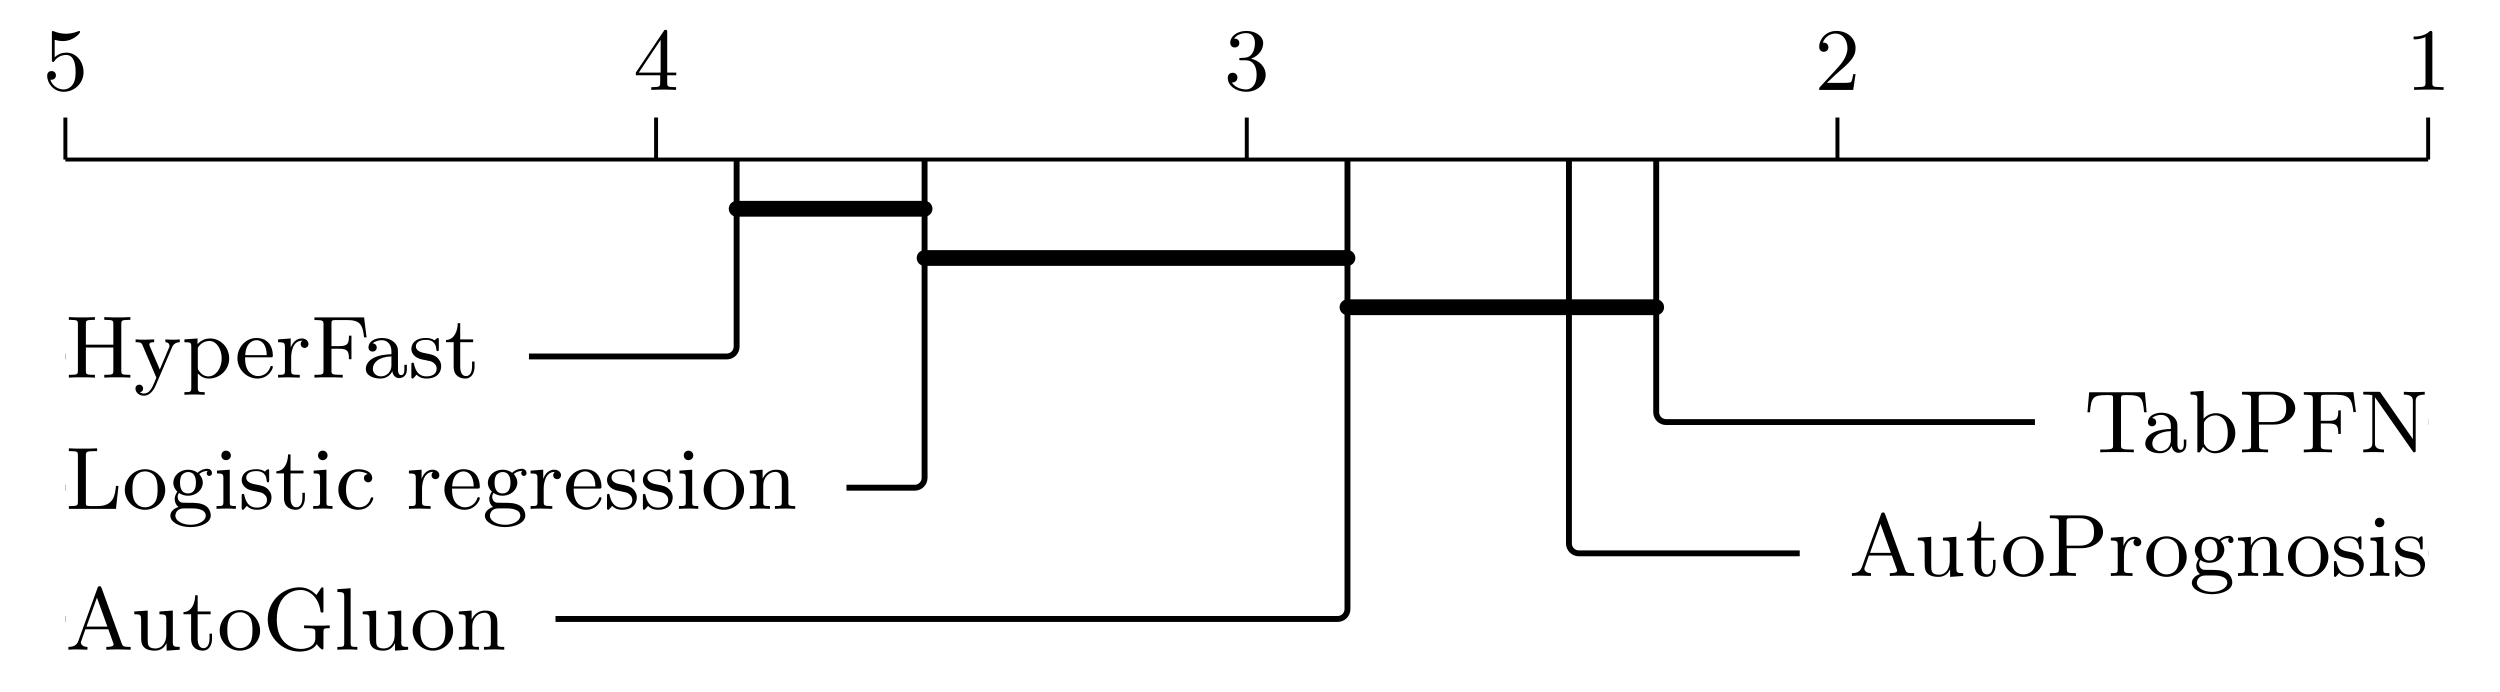
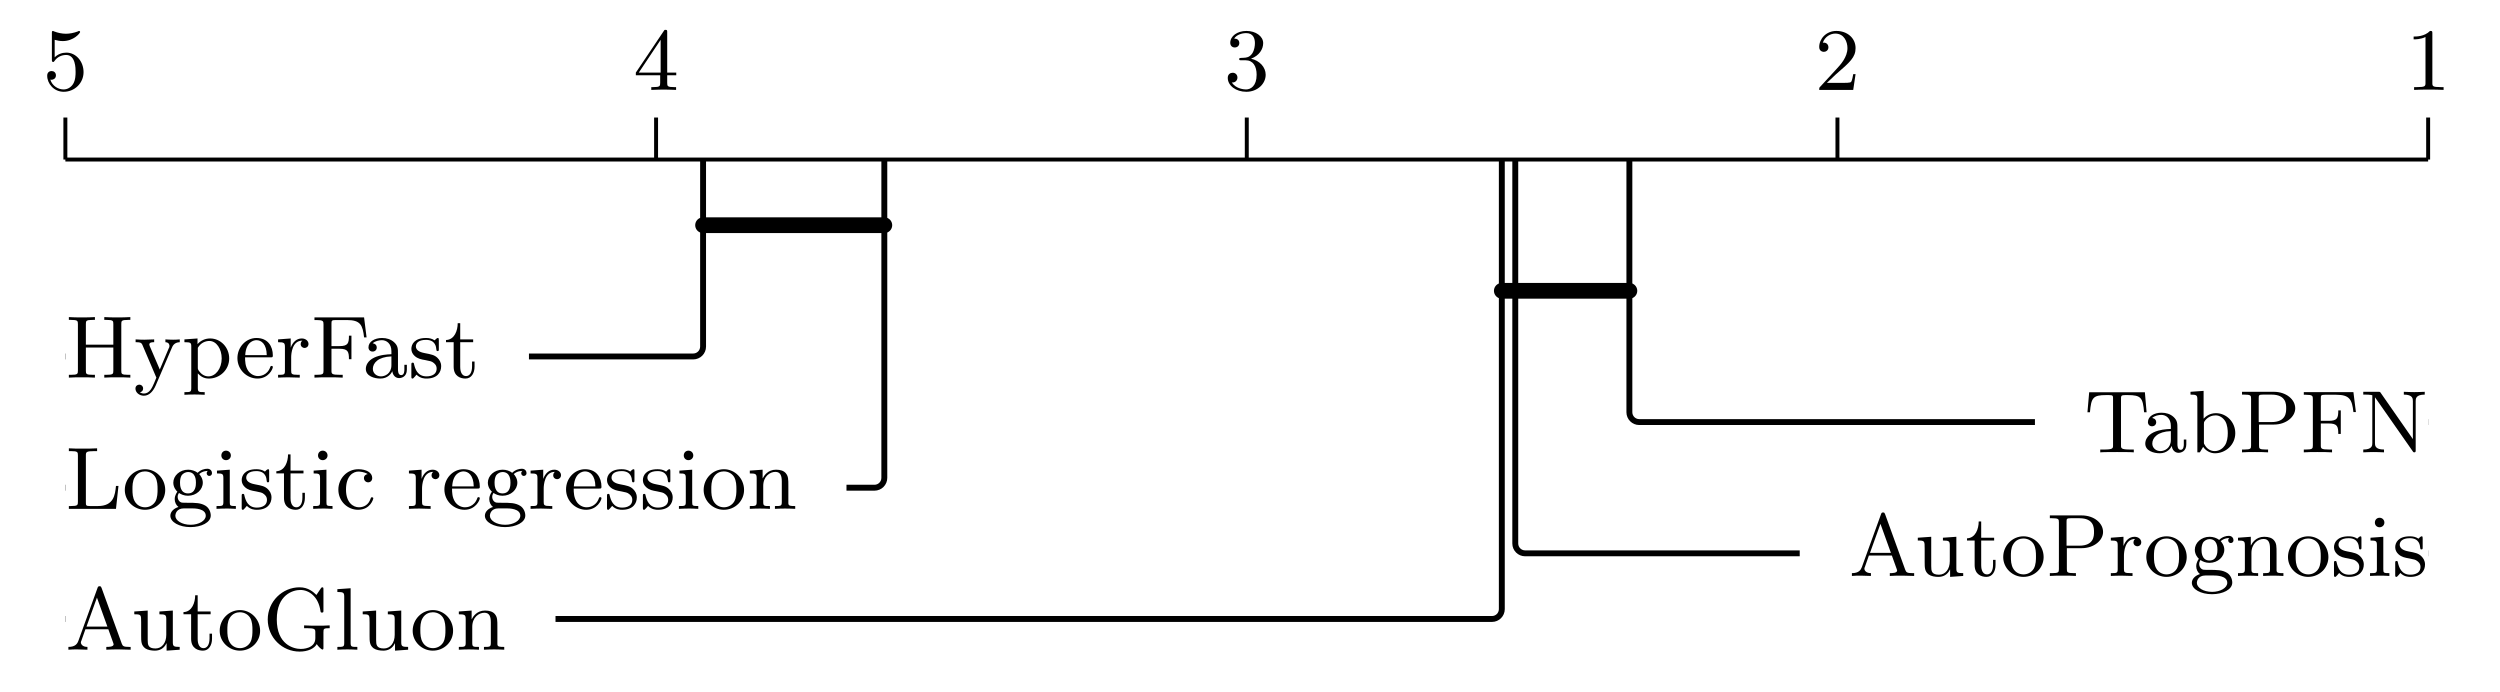
<svg xmlns="http://www.w3.org/2000/svg" xmlns:xlink="http://www.w3.org/1999/xlink" width="250.348pt" height="69.268pt" viewBox="0 0 250.348 69.268" version="1.2">
  <defs>
    <g>
      <symbol overflow="visible" id="glyph0-0">
        <path style="stroke:none;" d="" />
      </symbol>
      <symbol overflow="visible" id="glyph0-1">
        <path style="stroke:none;" d="M 2.703 -5.672 C 2.703 -5.891 2.688 -5.906 2.469 -5.906 C 1.922 -5.344 1.094 -5.344 0.828 -5.344 L 0.828 -5.062 C 1 -5.062 1.531 -5.062 2.016 -5.297 L 2.016 -0.703 C 2.016 -0.375 1.984 -0.281 1.156 -0.281 L 0.875 -0.281 L 0.875 0 C 1.203 -0.031 1.984 -0.031 2.359 -0.031 C 2.719 -0.031 3.516 -0.031 3.828 0 L 3.828 -0.281 L 3.547 -0.281 C 2.719 -0.281 2.703 -0.375 2.703 -0.703 Z M 2.703 -5.672 " />
      </symbol>
      <symbol overflow="visible" id="glyph0-2">
        <path style="stroke:none;" d="M 4.094 -1.578 L 3.859 -1.578 C 3.828 -1.453 3.766 -0.938 3.641 -0.797 C 3.594 -0.703 2.984 -0.703 2.797 -0.703 L 1.219 -0.703 L 2.109 -1.547 C 3.562 -2.797 4.094 -3.281 4.094 -4.188 C 4.094 -5.203 3.25 -5.906 2.172 -5.906 C 1.141 -5.906 0.453 -5.109 0.453 -4.297 C 0.453 -3.859 0.828 -3.812 0.922 -3.812 C 1.109 -3.812 1.375 -3.953 1.375 -4.266 C 1.375 -4.531 1.188 -4.734 0.922 -4.734 C 0.875 -4.734 0.844 -4.734 0.812 -4.719 C 1.016 -5.344 1.594 -5.641 2.062 -5.641 C 2.969 -5.641 3.281 -4.797 3.281 -4.188 C 3.281 -3.281 2.594 -2.531 2.172 -2.078 L 0.547 -0.312 C 0.453 -0.219 0.453 -0.203 0.453 0 L 3.859 0 Z M 4.094 -1.578 " />
      </symbol>
      <symbol overflow="visible" id="glyph0-3">
        <path style="stroke:none;" d="M 2.703 -3.125 C 3.531 -3.438 3.922 -4.078 3.922 -4.688 C 3.922 -5.375 3.172 -5.906 2.25 -5.906 C 1.328 -5.906 0.625 -5.391 0.625 -4.719 C 0.625 -4.422 0.828 -4.25 1.078 -4.25 C 1.344 -4.25 1.531 -4.438 1.531 -4.688 C 1.531 -5 1.312 -5.141 1.016 -5.141 C 1.25 -5.516 1.781 -5.688 2.219 -5.688 C 2.953 -5.688 3.094 -5.109 3.094 -4.688 C 3.094 -4.422 3.047 -4 2.828 -3.656 C 2.547 -3.25 2.234 -3.234 1.984 -3.219 C 1.75 -3.203 1.734 -3.203 1.672 -3.203 C 1.594 -3.188 1.516 -3.188 1.516 -3.094 C 1.516 -2.969 1.594 -2.969 1.734 -2.969 L 2.156 -2.969 C 2.922 -2.969 3.266 -2.359 3.266 -1.516 C 3.266 -0.375 2.656 -0.047 2.203 -0.047 C 2.047 -0.047 1.188 -0.094 0.781 -0.75 C 1.094 -0.703 1.344 -0.938 1.344 -1.234 C 1.344 -1.531 1.125 -1.719 0.875 -1.719 C 0.641 -1.719 0.375 -1.578 0.375 -1.203 C 0.375 -0.422 1.203 0.188 2.234 0.188 C 3.344 0.188 4.172 -0.609 4.172 -1.516 C 4.172 -2.281 3.562 -2.938 2.703 -3.125 Z M 2.703 -3.125 " />
      </symbol>
      <symbol overflow="visible" id="glyph0-4">
        <path style="stroke:none;" d="M 0.25 -1.734 L 0.25 -1.469 L 2.688 -1.469 L 2.688 -0.703 C 2.688 -0.375 2.656 -0.281 1.984 -0.281 L 1.797 -0.281 L 1.797 0 C 2.359 -0.031 2.969 -0.031 3.031 -0.031 C 3.078 -0.031 3.719 -0.031 4.281 0 L 4.281 -0.281 L 4.078 -0.281 C 3.422 -0.281 3.391 -0.375 3.391 -0.703 L 3.391 -1.469 L 4.297 -1.469 L 4.297 -1.734 L 3.391 -1.734 L 3.391 -5.766 C 3.391 -5.953 3.391 -6.016 3.219 -6.016 C 3.109 -6.016 3.109 -6 3.031 -5.875 Z M 0.547 -1.734 L 2.734 -5.016 L 2.734 -1.734 Z M 0.547 -1.734 " />
      </symbol>
      <symbol overflow="visible" id="glyph0-5">
        <path style="stroke:none;" d="M 0.922 -3.062 C 0.922 -2.906 0.922 -2.797 1.047 -2.797 C 1.125 -2.797 1.141 -2.844 1.203 -2.922 C 1.469 -3.297 1.891 -3.5 2.359 -3.5 C 3.297 -3.5 3.297 -2.141 3.297 -1.812 C 3.297 -1.547 3.297 -1 3.047 -0.594 C 2.812 -0.219 2.438 -0.047 2.094 -0.047 C 1.578 -0.047 0.969 -0.375 0.766 -1.031 C 0.766 -1.031 0.828 -1.016 0.891 -1.016 C 1.062 -1.016 1.328 -1.141 1.328 -1.453 C 1.328 -1.734 1.125 -1.891 0.891 -1.891 C 0.703 -1.891 0.453 -1.781 0.453 -1.422 C 0.453 -0.625 1.125 0.188 2.109 0.188 C 3.188 0.188 4.094 -0.672 4.094 -1.781 C 4.094 -2.844 3.344 -3.734 2.375 -3.734 C 1.938 -3.734 1.516 -3.578 1.203 -3.266 L 1.203 -5.016 C 1.469 -4.938 1.734 -4.891 2.016 -4.891 C 3.109 -4.891 3.75 -5.688 3.75 -5.797 C 3.75 -5.875 3.688 -5.906 3.641 -5.906 C 3.625 -5.906 3.609 -5.906 3.531 -5.859 C 3.109 -5.703 2.703 -5.625 2.328 -5.625 C 1.953 -5.625 1.547 -5.703 1.141 -5.859 C 1.062 -5.906 1.031 -5.906 1.031 -5.906 C 0.922 -5.906 0.922 -5.828 0.922 -5.672 Z M 0.922 -3.062 " />
      </symbol>
      <symbol overflow="visible" id="glyph1-0">
        <path style="stroke:none;" d="" />
      </symbol>
      <symbol overflow="visible" id="glyph1-1">
        <path style="stroke:none;" d="M 6.25 -4.016 L 6.078 -6.016 L 0.5 -6.016 L 0.328 -4.016 L 0.578 -4.016 C 0.703 -5.469 0.875 -5.734 2.203 -5.734 C 2.375 -5.734 2.641 -5.734 2.719 -5.719 C 2.891 -5.688 2.891 -5.594 2.891 -5.375 L 2.891 -0.703 C 2.891 -0.406 2.891 -0.281 1.969 -0.281 L 1.609 -0.281 L 1.609 0 C 1.938 -0.031 2.906 -0.031 3.297 -0.031 C 3.672 -0.031 4.656 -0.031 4.969 0 L 4.969 -0.281 L 4.625 -0.281 C 3.688 -0.281 3.688 -0.406 3.688 -0.703 L 3.688 -5.375 C 3.688 -5.594 3.703 -5.688 3.875 -5.719 C 3.969 -5.734 4.203 -5.734 4.359 -5.734 C 5.703 -5.734 5.875 -5.469 6 -4.016 Z M 6.25 -4.016 " />
      </symbol>
      <symbol overflow="visible" id="glyph1-2">
        <path style="stroke:none;" d="M 4.406 -0.797 L 4.406 -1.281 L 4.156 -1.281 L 4.156 -0.797 C 4.156 -0.703 4.156 -0.25 3.844 -0.25 C 3.516 -0.25 3.516 -0.688 3.516 -0.828 L 3.516 -2.375 C 3.516 -2.891 3.516 -3.188 3.125 -3.547 C 2.797 -3.844 2.375 -3.969 1.922 -3.969 C 1.188 -3.969 0.562 -3.609 0.562 -3.031 C 0.562 -2.766 0.75 -2.609 0.969 -2.609 C 1.219 -2.609 1.391 -2.781 1.391 -3.016 C 1.391 -3.406 0.984 -3.438 0.984 -3.438 C 1.219 -3.672 1.656 -3.75 1.906 -3.75 C 2.359 -3.75 2.859 -3.422 2.859 -2.641 L 2.859 -2.344 C 2.391 -2.328 1.719 -2.281 1.125 -2 C 0.484 -1.688 0.297 -1.219 0.297 -0.875 C 0.297 -0.141 1.156 0.094 1.75 0.094 C 2.484 0.094 2.828 -0.391 2.953 -0.641 C 2.984 -0.266 3.25 0.047 3.625 0.047 C 3.859 0.047 4.406 -0.078 4.406 -0.797 Z M 2.859 -1.25 C 2.859 -0.391 2.203 -0.125 1.812 -0.125 C 1.391 -0.125 1 -0.422 1 -0.875 C 1 -1.453 1.516 -2.078 2.859 -2.125 Z M 2.859 -1.25 " />
      </symbol>
      <symbol overflow="visible" id="glyph1-3">
        <path style="stroke:none;" d="M 4.75 -1.922 C 4.75 -3.031 3.875 -3.922 2.812 -3.922 C 2.203 -3.922 1.797 -3.609 1.578 -3.375 L 1.578 -6.156 L 0.266 -6.062 L 0.266 -5.781 C 0.875 -5.781 0.953 -5.719 0.953 -5.297 L 0.953 0 L 1.203 0 L 1.531 -0.547 C 1.797 -0.156 2.25 0.094 2.719 0.094 C 3.781 0.094 4.75 -0.75 4.75 -1.922 Z M 4 -1.922 C 4 -1.516 3.938 -1.031 3.703 -0.688 C 3.516 -0.406 3.156 -0.125 2.688 -0.125 C 2.281 -0.125 1.938 -0.344 1.734 -0.672 C 1.609 -0.859 1.609 -0.859 1.609 -1.031 L 1.609 -2.828 C 1.609 -3 1.609 -3.016 1.703 -3.156 C 2 -3.562 2.438 -3.703 2.781 -3.703 C 3.156 -3.703 3.516 -3.484 3.75 -3.109 C 3.969 -2.734 4 -2.203 4 -1.922 Z M 4 -1.922 " />
      </symbol>
      <symbol overflow="visible" id="glyph1-4">
        <path style="stroke:none;" d="M 5.688 -4.406 C 5.688 -5.297 4.781 -6.062 3.547 -6.062 L 0.359 -6.062 L 0.359 -5.781 L 0.562 -5.781 C 1.25 -5.781 1.266 -5.688 1.266 -5.359 L 1.266 -0.703 C 1.266 -0.375 1.25 -0.281 0.562 -0.281 L 0.359 -0.281 L 0.359 0 C 0.75 -0.031 1.25 -0.031 1.656 -0.031 C 2.062 -0.031 2.562 -0.031 2.969 0 L 2.969 -0.281 L 2.766 -0.281 C 2.078 -0.281 2.062 -0.375 2.062 -0.703 L 2.062 -2.781 L 3.547 -2.781 C 4.781 -2.781 5.688 -3.562 5.688 -4.406 Z M 4.781 -4.406 C 4.781 -4.016 4.781 -3.031 3.312 -3.031 L 2.031 -3.031 L 2.031 -5.422 C 2.031 -5.719 2.047 -5.781 2.469 -5.781 L 3.312 -5.781 C 4.781 -5.781 4.781 -4.812 4.781 -4.406 Z M 4.781 -4.406 " />
      </symbol>
      <symbol overflow="visible" id="glyph1-5">
        <path style="stroke:none;" d="M 5.562 -4.031 L 5.312 -6.031 L 0.344 -6.031 L 0.344 -5.766 L 0.547 -5.766 C 1.219 -5.766 1.25 -5.656 1.25 -5.328 L 1.25 -0.703 C 1.25 -0.375 1.219 -0.281 0.547 -0.281 L 0.344 -0.281 L 0.344 0 C 0.734 -0.031 1.281 -0.031 1.688 -0.031 C 2.047 -0.031 2.859 -0.031 3.172 0 L 3.172 -0.281 L 2.891 -0.281 C 2.078 -0.281 2.047 -0.375 2.047 -0.703 L 2.047 -2.891 L 2.844 -2.891 C 3.703 -2.891 3.797 -2.594 3.797 -1.844 L 4.047 -1.844 L 4.047 -4.203 L 3.797 -4.203 C 3.797 -3.438 3.703 -3.156 2.844 -3.156 L 2.047 -3.156 L 2.047 -5.391 C 2.047 -5.703 2.062 -5.766 2.469 -5.766 L 3.594 -5.766 C 4.953 -5.766 5.172 -5.266 5.312 -4.031 Z M 5.562 -4.031 " />
      </symbol>
      <symbol overflow="visible" id="glyph1-6">
        <path style="stroke:none;" d="M 6.5 -5.781 L 6.5 -6.062 C 6.016 -6.047 5.891 -6.031 5.453 -6.031 C 5.016 -6.031 4.906 -6.047 4.406 -6.062 L 4.406 -5.781 C 5.312 -5.781 5.312 -5.359 5.312 -5.125 L 5.312 -1.328 L 2.094 -5.953 C 2.031 -6.062 2 -6.062 1.828 -6.062 L 0.344 -6.062 L 0.344 -5.781 L 0.578 -5.781 C 1.016 -5.781 1.25 -5.719 1.25 -5.719 L 1.25 -0.938 C 1.25 -0.703 1.25 -0.281 0.344 -0.281 L 0.344 0 C 0.828 -0.016 0.953 -0.031 1.391 -0.031 C 1.812 -0.031 1.938 -0.016 2.422 0 L 2.422 -0.281 C 1.516 -0.281 1.516 -0.703 1.516 -0.938 L 1.516 -5.516 L 5.297 -0.109 C 5.359 0 5.406 0 5.453 0 C 5.594 0 5.594 -0.078 5.594 -0.234 L 5.594 -5.125 C 5.594 -5.359 5.594 -5.781 6.5 -5.781 Z M 6.5 -5.781 " />
      </symbol>
      <symbol overflow="visible" id="glyph1-7">
        <path style="stroke:none;" d="M 6.531 0 L 6.531 -0.281 L 6.375 -0.281 C 5.828 -0.281 5.734 -0.359 5.641 -0.609 L 3.625 -6.172 C 3.578 -6.281 3.562 -6.359 3.422 -6.359 C 3.281 -6.359 3.25 -6.297 3.203 -6.156 L 1.297 -0.891 C 1.188 -0.594 0.984 -0.281 0.297 -0.281 L 0.297 0 C 0.641 -0.031 0.875 -0.031 1.203 -0.031 L 2.203 0 L 2.203 -0.281 C 1.703 -0.281 1.547 -0.562 1.547 -0.734 C 1.547 -0.812 1.578 -0.859 1.594 -0.891 L 2 -2.047 L 4.297 -2.047 L 4.781 -0.703 C 4.812 -0.609 4.828 -0.578 4.828 -0.547 C 4.828 -0.281 4.328 -0.281 4.094 -0.281 L 4.094 0 C 4.5 -0.031 4.969 -0.031 5.375 -0.031 Z M 4.203 -2.312 L 2.109 -2.312 L 3.156 -5.219 Z M 4.203 -2.312 " />
      </symbol>
      <symbol overflow="visible" id="glyph1-8">
        <path style="stroke:none;" d="M 4.859 0 L 4.859 -0.281 C 4.25 -0.281 4.172 -0.344 4.172 -0.766 L 4.172 -3.922 L 2.828 -3.828 L 2.828 -3.547 C 3.438 -3.547 3.516 -3.484 3.516 -3.047 L 3.516 -1.484 C 3.516 -0.688 3.078 -0.125 2.438 -0.125 C 1.688 -0.125 1.656 -0.5 1.656 -0.984 L 1.656 -3.922 L 0.312 -3.828 L 0.312 -3.547 C 1 -3.547 1 -3.516 1 -2.734 L 1 -1.406 C 1 -0.828 1 -0.453 1.406 -0.141 C 1.656 0.031 2.031 0.094 2.375 0.094 C 2.844 0.094 3.281 -0.109 3.531 -0.641 L 3.547 -0.641 L 3.547 0.094 Z M 4.859 0 " />
      </symbol>
      <symbol overflow="visible" id="glyph1-9">
        <path style="stroke:none;" d="M 3.031 -1.094 L 3.031 -1.609 L 2.781 -1.609 L 2.781 -1.125 C 2.781 -0.469 2.516 -0.156 2.188 -0.156 C 1.594 -0.156 1.594 -0.938 1.594 -1.094 L 1.594 -3.547 L 2.891 -3.547 L 2.891 -3.828 L 1.594 -3.828 L 1.594 -5.453 L 1.344 -5.453 C 1.344 -4.719 1.031 -3.797 0.172 -3.766 L 0.172 -3.547 L 0.938 -3.547 L 0.938 -1.094 C 0.938 -0.109 1.656 0.094 2.125 0.094 C 2.719 0.094 3.031 -0.469 3.031 -1.094 Z M 3.031 -1.094 " />
      </symbol>
      <symbol overflow="visible" id="glyph1-10">
        <path style="stroke:none;" d="M 4.297 -1.891 C 4.297 -3.047 3.375 -3.969 2.281 -3.969 C 1.156 -3.969 0.25 -3.031 0.25 -1.891 C 0.25 -0.781 1.188 0.094 2.266 0.094 C 3.406 0.094 4.297 -0.797 4.297 -1.891 Z M 3.531 -1.969 C 3.531 -1.641 3.531 -1.125 3.312 -0.734 C 3.062 -0.328 2.656 -0.156 2.281 -0.156 C 1.844 -0.156 1.469 -0.375 1.266 -0.719 C 1.031 -1.094 1.016 -1.562 1.016 -1.969 C 1.016 -2.297 1.016 -2.797 1.25 -3.172 C 1.516 -3.625 1.953 -3.75 2.266 -3.75 C 2.781 -3.75 3.141 -3.469 3.312 -3.172 C 3.516 -2.797 3.531 -2.344 3.531 -1.969 Z M 3.531 -1.969 " />
      </symbol>
      <symbol overflow="visible" id="glyph1-11">
        <path style="stroke:none;" d="M 3.312 -3.375 C 3.312 -3.656 3.047 -3.922 2.641 -3.922 C 2.109 -3.922 1.734 -3.547 1.531 -3 L 1.531 -3.922 L 0.266 -3.828 L 0.266 -3.547 C 0.875 -3.547 0.953 -3.484 0.953 -3.047 L 0.953 -0.688 C 0.953 -0.281 0.859 -0.281 0.266 -0.281 L 0.266 0 C 0.734 -0.016 0.859 -0.031 1.297 -0.031 L 2.438 0 L 2.438 -0.281 L 2.25 -0.281 C 1.609 -0.281 1.578 -0.375 1.578 -0.703 L 1.578 -2.031 C 1.578 -2.391 1.672 -3.703 2.688 -3.703 L 2.688 -3.688 C 2.672 -3.688 2.531 -3.578 2.531 -3.359 C 2.531 -3.125 2.719 -2.969 2.922 -2.969 C 3.109 -2.969 3.312 -3.109 3.312 -3.375 Z M 3.312 -3.375 " />
      </symbol>
      <symbol overflow="visible" id="glyph1-12">
        <path style="stroke:none;" d="M 4.422 -3.578 C 4.422 -3.75 4.297 -4.016 3.953 -4.016 C 3.688 -4.016 3.297 -3.922 2.984 -3.609 C 2.75 -3.797 2.391 -3.922 2.031 -3.922 C 1.188 -3.922 0.547 -3.312 0.547 -2.625 C 0.547 -2.172 0.812 -1.844 0.953 -1.719 C 0.938 -1.688 0.688 -1.391 0.688 -0.969 C 0.688 -0.672 0.828 -0.359 1.062 -0.188 C 0.609 -0.047 0.25 0.281 0.25 0.688 C 0.25 1.328 1.141 1.828 2.266 1.828 C 3.359 1.828 4.297 1.359 4.297 0.672 C 4.297 0.312 4.125 -0.078 3.797 -0.297 C 3.297 -0.609 2.781 -0.609 1.938 -0.609 C 1.766 -0.609 1.484 -0.609 1.406 -0.625 C 1.156 -0.672 0.984 -0.922 0.984 -1.203 C 0.984 -1.344 1.031 -1.469 1.109 -1.594 C 1.328 -1.453 1.609 -1.312 2.016 -1.312 C 2.859 -1.312 3.5 -1.922 3.5 -2.625 C 3.5 -3.047 3.25 -3.359 3.141 -3.484 C 3.484 -3.797 3.906 -3.797 4.016 -3.797 C 3.969 -3.766 3.891 -3.734 3.891 -3.562 C 3.891 -3.469 3.953 -3.297 4.156 -3.297 C 4.281 -3.297 4.422 -3.391 4.422 -3.578 Z M 2.812 -2.625 C 2.812 -2.406 2.812 -1.547 2.016 -1.547 C 1.219 -1.547 1.219 -2.422 1.219 -2.625 C 1.219 -2.859 1.25 -3.156 1.391 -3.375 C 1.531 -3.547 1.766 -3.688 2.016 -3.688 C 2.812 -3.688 2.812 -2.828 2.812 -2.625 Z M 3.797 0.688 C 3.797 1.188 3.109 1.594 2.281 1.594 C 1.406 1.594 0.75 1.172 0.75 0.688 C 0.75 0.547 0.844 -0.047 1.609 -0.047 L 2.422 -0.047 C 2.703 -0.047 3.797 -0.031 3.797 0.688 Z M 3.797 0.688 " />
      </symbol>
      <symbol overflow="visible" id="glyph1-13">
        <path style="stroke:none;" d="M 4.859 0 L 4.859 -0.281 C 4.406 -0.281 4.188 -0.281 4.172 -0.547 L 4.172 -2.25 C 4.172 -2.984 4.172 -3.25 3.922 -3.562 C 3.719 -3.812 3.375 -3.922 2.938 -3.922 C 2.109 -3.922 1.734 -3.312 1.609 -3.062 L 1.594 -3.062 L 1.594 -3.922 L 0.312 -3.828 L 0.312 -3.547 C 0.922 -3.547 1 -3.484 1 -3.047 L 1 -0.688 C 1 -0.281 0.891 -0.281 0.312 -0.281 L 0.312 0 C 0.734 -0.016 0.891 -0.031 1.328 -0.031 C 1.75 -0.031 1.859 -0.016 2.328 0 L 2.328 -0.281 C 1.75 -0.281 1.656 -0.281 1.656 -0.688 L 1.656 -2.297 C 1.656 -3.234 2.312 -3.703 2.875 -3.703 C 3.406 -3.703 3.516 -3.266 3.516 -2.734 L 3.516 -0.688 C 3.516 -0.281 3.422 -0.281 2.828 -0.281 L 2.828 0 C 3.25 -0.016 3.422 -0.031 3.844 -0.031 C 4.266 -0.031 4.391 -0.016 4.859 0 Z M 4.859 0 " />
      </symbol>
      <symbol overflow="visible" id="glyph1-14">
        <path style="stroke:none;" d="M 3.281 -1.141 C 3.281 -1.531 3.109 -1.781 2.906 -1.984 C 2.609 -2.266 2.297 -2.328 1.641 -2.453 C 1.406 -2.5 0.75 -2.625 0.75 -3.125 C 0.75 -3.406 0.953 -3.781 1.766 -3.781 C 2.719 -3.781 2.781 -3.047 2.797 -2.828 C 2.812 -2.719 2.812 -2.656 2.922 -2.656 C 3.047 -2.656 3.047 -2.719 3.047 -2.891 L 3.047 -3.75 C 3.047 -3.891 3.047 -3.969 2.953 -3.969 C 2.906 -3.969 2.891 -3.969 2.766 -3.875 C 2.75 -3.859 2.672 -3.766 2.625 -3.734 C 2.344 -3.922 2.062 -3.969 1.766 -3.969 C 0.594 -3.969 0.297 -3.328 0.297 -2.875 C 0.297 -2.594 0.422 -2.359 0.625 -2.172 C 0.938 -1.891 1.266 -1.828 1.719 -1.75 C 2.172 -1.656 2.328 -1.641 2.516 -1.484 C 2.609 -1.406 2.828 -1.25 2.828 -0.906 C 2.828 -0.125 1.938 -0.125 1.812 -0.125 C 0.906 -0.125 0.672 -0.875 0.562 -1.359 C 0.547 -1.453 0.531 -1.5 0.422 -1.5 C 0.297 -1.5 0.297 -1.422 0.297 -1.266 L 0.297 -0.141 C 0.297 0.016 0.297 0.094 0.406 0.094 C 0.469 0.094 0.469 0.094 0.625 -0.078 C 0.672 -0.141 0.766 -0.25 0.812 -0.297 C 1.188 0.078 1.594 0.094 1.812 0.094 C 2.906 0.094 3.281 -0.547 3.281 -1.141 Z M 3.281 -1.141 " />
      </symbol>
      <symbol overflow="visible" id="glyph1-15">
        <path style="stroke:none;" d="M 2.25 0 L 2.25 -0.281 C 1.672 -0.281 1.641 -0.312 1.641 -0.672 L 1.641 -3.922 L 0.359 -3.828 L 0.359 -3.547 C 0.922 -3.547 1 -3.5 1 -3.062 L 1 -0.688 C 1 -0.281 0.906 -0.281 0.312 -0.281 L 0.312 0 C 0.719 -0.016 0.906 -0.031 1.297 -0.031 C 1.438 -0.031 1.812 -0.031 2.25 0 Z M 1.75 -5.344 C 1.75 -5.625 1.531 -5.828 1.266 -5.828 C 1 -5.828 0.797 -5.625 0.797 -5.344 C 0.797 -5.078 1 -4.875 1.266 -4.875 C 1.531 -4.875 1.75 -5.078 1.75 -5.344 Z M 1.75 -5.344 " />
      </symbol>
      <symbol overflow="visible" id="glyph1-16">
        <path style="stroke:none;" d="M 6.703 -2.156 L 6.703 -2.438 C 6.125 -2.406 6.031 -2.406 5.562 -2.406 C 5.203 -2.406 4.453 -2.406 4.141 -2.438 L 4.141 -2.156 L 4.422 -2.156 C 5.25 -2.156 5.266 -2.047 5.266 -1.719 L 5.266 -1.156 C 5.266 -0.078 3.922 -0.078 3.812 -0.078 C 3.078 -0.078 1.406 -0.516 1.406 -3.031 C 1.406 -5.516 3.031 -5.984 3.766 -5.984 C 4.641 -5.984 5.578 -5.312 5.781 -3.875 C 5.797 -3.766 5.812 -3.719 5.922 -3.719 C 6.078 -3.719 6.078 -3.766 6.078 -3.953 L 6.078 -6.031 C 6.078 -6.172 6.078 -6.25 5.969 -6.25 C 5.906 -6.25 5.875 -6.234 5.828 -6.156 L 5.375 -5.484 C 5.078 -5.766 4.578 -6.25 3.688 -6.25 C 1.969 -6.25 0.5 -4.828 0.5 -3.031 C 0.5 -1.219 1.953 0.188 3.688 0.188 C 4.531 0.188 5.172 -0.125 5.406 -0.562 C 5.562 -0.312 5.891 -0.016 5.969 -0.016 C 6.078 -0.016 6.078 -0.094 6.078 -0.234 L 6.078 -1.75 C 6.078 -2.109 6.109 -2.156 6.703 -2.156 Z M 6.703 -2.156 " />
      </symbol>
      <symbol overflow="visible" id="glyph1-17">
        <path style="stroke:none;" d="M 2.312 0 L 2.312 -0.281 C 1.734 -0.281 1.641 -0.281 1.641 -0.688 L 1.641 -6.156 L 0.312 -6.062 L 0.312 -5.781 C 0.922 -5.781 1 -5.719 1 -5.297 L 1 -0.688 C 1 -0.281 0.906 -0.281 0.312 -0.281 L 0.312 0 C 0.734 -0.016 0.906 -0.031 1.312 -0.031 C 1.734 -0.031 1.875 -0.016 2.312 0 Z M 2.312 0 " />
      </symbol>
      <symbol overflow="visible" id="glyph1-18">
        <path style="stroke:none;" d="M 5.312 -2.297 L 5.062 -2.297 C 4.969 -1.391 4.844 -0.281 3.25 -0.281 L 2.469 -0.281 C 2.062 -0.281 2.047 -0.344 2.047 -0.641 L 2.047 -5.344 C 2.047 -5.688 2.078 -5.781 2.891 -5.781 L 3.172 -5.781 L 3.172 -6.062 C 2.859 -6.031 2.047 -6.031 1.688 -6.031 C 1.281 -6.031 0.734 -6.031 0.344 -6.062 L 0.344 -5.781 L 0.547 -5.781 C 1.219 -5.781 1.25 -5.688 1.25 -5.359 L 1.25 -0.703 C 1.25 -0.375 1.219 -0.281 0.547 -0.281 L 0.344 -0.281 L 0.344 0 L 5.062 0 Z M 5.312 -2.297 " />
      </symbol>
      <symbol overflow="visible" id="glyph1-19">
        <path style="stroke:none;" d="M 3.797 -1.062 C 3.797 -1.156 3.688 -1.156 3.672 -1.156 C 3.562 -1.156 3.562 -1.141 3.516 -1 C 3.312 -0.375 2.812 -0.156 2.359 -0.156 C 1.797 -0.156 1.062 -0.609 1.062 -1.922 C 1.062 -3.312 1.781 -3.734 2.312 -3.734 C 2.422 -3.734 2.906 -3.703 3.234 -3.484 C 3.047 -3.453 2.859 -3.328 2.859 -3.078 C 2.859 -2.844 3.047 -2.656 3.281 -2.656 C 3.5 -2.656 3.688 -2.812 3.688 -3.094 C 3.688 -3.641 3.078 -3.969 2.297 -3.969 C 1.156 -3.969 0.297 -3.031 0.297 -1.922 C 0.297 -0.766 1.219 0.094 2.266 0.094 C 3.5 0.094 3.797 -0.969 3.797 -1.062 Z M 3.797 -1.062 " />
      </symbol>
      <symbol overflow="visible" id="glyph1-20">
        <path style="stroke:none;" d="M 3.797 -1.062 C 3.797 -1.125 3.75 -1.172 3.672 -1.172 C 3.578 -1.172 3.547 -1.109 3.547 -1.078 C 3.234 -0.172 2.453 -0.156 2.312 -0.156 C 1.891 -0.156 1.531 -0.391 1.328 -0.688 C 1.031 -1.125 1.016 -1.656 1.016 -2.031 L 3.547 -2.031 C 3.75 -2.031 3.797 -2.031 3.797 -2.219 C 3.797 -3.141 3.297 -3.969 2.156 -3.969 C 1.094 -3.969 0.25 -3.047 0.25 -1.953 C 0.25 -0.797 1.188 0.094 2.266 0.094 C 3.359 0.094 3.797 -0.859 3.797 -1.062 Z M 3.188 -2.25 L 1.031 -2.25 C 1.109 -3.609 1.906 -3.75 2.156 -3.75 C 2.641 -3.75 3.172 -3.375 3.188 -2.25 Z M 3.188 -2.25 " />
      </symbol>
      <symbol overflow="visible" id="glyph1-21">
        <path style="stroke:none;" d="M 6.5 0 L 6.5 -0.281 L 6.297 -0.281 C 5.609 -0.281 5.594 -0.375 5.594 -0.703 L 5.594 -5.359 C 5.594 -5.688 5.609 -5.781 6.297 -5.781 L 6.5 -5.781 L 6.5 -6.062 C 6.094 -6.031 5.594 -6.031 5.188 -6.031 C 4.781 -6.031 4.281 -6.031 3.891 -6.062 L 3.891 -5.781 L 4.094 -5.781 C 4.781 -5.781 4.797 -5.688 4.797 -5.359 L 4.797 -3.297 L 2.047 -3.297 L 2.047 -5.359 C 2.047 -5.688 2.062 -5.781 2.75 -5.781 L 2.953 -5.781 L 2.953 -6.062 C 2.547 -6.031 2.047 -6.031 1.641 -6.031 C 1.234 -6.031 0.734 -6.031 0.344 -6.062 L 0.344 -5.781 L 0.547 -5.781 C 1.219 -5.781 1.25 -5.688 1.25 -5.359 L 1.25 -0.703 C 1.25 -0.375 1.219 -0.281 0.547 -0.281 L 0.344 -0.281 L 0.344 0 C 0.734 -0.031 1.234 -0.031 1.641 -0.031 C 2.047 -0.031 2.547 -0.031 2.953 0 L 2.953 -0.281 L 2.75 -0.281 C 2.062 -0.281 2.047 -0.375 2.047 -0.703 L 2.047 -3.016 L 4.797 -3.016 L 4.797 -0.703 C 4.797 -0.375 4.781 -0.281 4.094 -0.281 L 3.891 -0.281 L 3.891 0 C 4.281 -0.031 4.781 -0.031 5.188 -0.031 C 5.594 -0.031 6.094 -0.031 6.5 0 Z M 6.5 0 " />
      </symbol>
      <symbol overflow="visible" id="glyph1-22">
        <path style="stroke:none;" d="M 4.609 -3.547 L 4.609 -3.828 C 4.328 -3.797 4.062 -3.797 3.938 -3.797 C 3.688 -3.797 3.422 -3.812 3.172 -3.828 L 3.172 -3.547 C 3.578 -3.531 3.578 -3.219 3.578 -3.172 C 3.578 -3.078 3.547 -2.984 3.5 -2.922 L 2.609 -0.812 L 1.609 -3.141 C 1.562 -3.25 1.562 -3.312 1.562 -3.312 C 1.562 -3.547 1.859 -3.547 2.047 -3.547 L 2.047 -3.828 L 1.062 -3.797 C 1.031 -3.797 0.531 -3.797 0.188 -3.828 L 0.188 -3.547 C 0.578 -3.547 0.75 -3.531 0.859 -3.297 L 2.266 0 L 2.047 0.531 C 1.844 1 1.594 1.594 1.016 1.594 C 0.797 1.594 0.641 1.484 0.609 1.469 C 0.688 1.453 0.938 1.391 0.938 1.078 C 0.938 0.859 0.766 0.703 0.562 0.703 C 0.344 0.703 0.172 0.859 0.172 1.094 C 0.172 1.484 0.547 1.812 1.016 1.812 C 1.594 1.812 1.969 1.297 2.188 0.812 L 3.797 -2.938 C 3.891 -3.172 4.047 -3.531 4.609 -3.547 Z M 4.609 -3.547 " />
      </symbol>
      <symbol overflow="visible" id="glyph1-23">
        <path style="stroke:none;" d="M 4.75 -1.922 C 4.75 -3.031 3.891 -3.922 2.844 -3.922 C 2.359 -3.922 1.922 -3.734 1.578 -3.359 L 1.578 -3.922 L 0.266 -3.828 L 0.266 -3.547 C 0.891 -3.547 0.953 -3.5 0.953 -3.109 L 0.953 1.031 C 0.953 1.453 0.859 1.453 0.266 1.453 L 0.266 1.719 C 0.688 1.703 0.859 1.688 1.281 1.688 C 1.703 1.688 1.812 1.703 2.297 1.719 L 2.297 1.453 C 1.703 1.453 1.609 1.453 1.609 1.031 L 1.609 -0.422 C 1.844 -0.188 2.141 0.094 2.719 0.094 C 3.781 0.094 4.75 -0.75 4.75 -1.922 Z M 4 -1.922 C 4 -0.906 3.391 -0.125 2.672 -0.125 C 2.266 -0.125 1.938 -0.359 1.719 -0.672 C 1.609 -0.844 1.609 -0.859 1.609 -1.031 L 1.609 -2.984 C 1.906 -3.5 2.391 -3.672 2.766 -3.672 C 3.469 -3.672 4 -2.875 4 -1.922 Z M 4 -1.922 " />
      </symbol>
    </g>
    <clipPath id="clip1">
-       <path d="M 157 15.977 L 243.152 15.977 L 243.152 51 L 157 51 Z M 157 15.977 " />
+       <path d="M 154 15.977 L 243.152 15.977 L 243.152 51 L 154 51 Z M 154 15.977 " />
    </clipPath>
    <clipPath id="clip2">
      <path d="M 203 35 L 243.152 35 L 243.152 49 L 203 49 Z M 203 35 " />
    </clipPath>
    <clipPath id="clip3">
-       <path d="M 148 15.977 L 243.152 15.977 L 243.152 64 L 148 64 Z M 148 15.977 " />
+       <path d="M 143 15.977 L 243.152 15.977 L 243.152 64 L 143 64 Z M 143 15.977 " />
    </clipPath>
    <clipPath id="clip4">
      <path d="M 180 48 L 243.152 48 L 243.152 63 L 180 63 Z M 180 48 " />
    </clipPath>
    <clipPath id="clip5">
-       <path d="M 6.547 15.977 L 144 15.977 L 144 68.543 L 6.547 68.543 Z M 6.547 15.977 " />
+       <path d="M 6.547 15.977 L 159 15.977 L 159 68.543 L 6.547 68.543 Z M 6.547 15.977 " />
    </clipPath>
    <clipPath id="clip6">
      <path d="M 6.547 55 L 56 55 L 56 68.543 L 6.547 68.543 Z M 6.547 55 " />
    </clipPath>
    <clipPath id="clip7">
      <path d="M 6.547 58 L 14 58 L 14 66 L 6.547 66 Z M 6.547 58 " />
    </clipPath>
    <clipPath id="clip8">
-       <path d="M 6.547 15.977 L 101 15.977 L 101 58 L 6.547 58 Z M 6.547 15.977 " />
+       <path d="M 6.547 15.977 L 97 15.977 L 97 58 L 6.547 58 Z M 6.547 15.977 " />
    </clipPath>
    <clipPath id="clip9">
      <path d="M 6.547 41 L 85 41 L 85 57 L 6.547 57 Z M 6.547 41 " />
    </clipPath>
    <clipPath id="clip10">
      <path d="M 6.547 44 L 38 44 L 38 53 L 6.547 53 Z M 6.547 44 " />
    </clipPath>
    <clipPath id="clip11">
-       <path d="M 6.547 15.977 L 83 15.977 L 83 45 L 6.547 45 Z M 6.547 15.977 " />
+       <path d="M 6.547 15.977 L 79 15.977 L 79 45 L 6.547 45 Z M 6.547 15.977 " />
    </clipPath>
    <clipPath id="clip12">
      <path d="M 6.547 28 L 53 28 L 53 43 L 6.547 43 Z M 6.547 28 " />
    </clipPath>
    <clipPath id="clip13">
      <path d="M 6.547 31 L 23 31 L 23 40 L 6.547 40 Z M 6.547 31 " />
    </clipPath>
  </defs>
  <g id="surface1">
    <path style="fill:none;stroke-width:0.399;stroke-linecap:butt;stroke-linejoin:miter;stroke:rgb(0%,0%,0%);stroke-opacity:1;stroke-miterlimit:10;" d="M 0.001 59.777 L 0.001 64.028 M -59.776 59.777 L -59.776 64.028 M -119.55 59.777 L -119.55 64.028 M -179.327 59.777 L -179.327 64.028 M -239.105 59.777 L -239.105 64.028 " transform="matrix(0.989543,0,0,-0.989543,243.1513,75.12807)" />
    <path style="fill:none;stroke-width:0.399;stroke-linecap:butt;stroke-linejoin:miter;stroke:rgb(0%,0%,0%);stroke-opacity:1;stroke-miterlimit:10;" d="M 0.001 59.777 L -239.105 59.777 " transform="matrix(0.989543,0,0,-0.989543,243.1513,75.12807)" />
    <g style="fill:rgb(0%,0%,0%);fill-opacity:1;">
      <use xlink:href="#glyph0-1" x="240.871" y="9.004" />
    </g>
    <g style="fill:rgb(0%,0%,0%);fill-opacity:1;">
      <use xlink:href="#glyph0-2" x="181.721" y="9.004" />
    </g>
    <g style="fill:rgb(0%,0%,0%);fill-opacity:1;">
      <use xlink:href="#glyph0-3" x="122.572" y="9.004" />
    </g>
    <g style="fill:rgb(0%,0%,0%);fill-opacity:1;">
      <use xlink:href="#glyph0-4" x="63.422" y="9.004" />
    </g>
    <g style="fill:rgb(0%,0%,0%);fill-opacity:1;">
      <use xlink:href="#glyph0-5" x="4.273" y="9.004" />
    </g>
    <g clip-path="url(#clip1)" clip-rule="nonzero">
-       <path style="fill:none;stroke-width:0.598;stroke-linecap:butt;stroke-linejoin:miter;stroke:rgb(0%,0%,0%);stroke-opacity:1;stroke-miterlimit:10;" d="M -78.117 59.777 L -78.117 34.205 C -78.117 33.656 -77.671 33.21 -77.118 33.21 L 0.001 33.21 " transform="matrix(0.989543,0,0,-0.989543,243.1513,75.12807)" />
+       <path style="fill:none;stroke-width:0.598;stroke-linecap:butt;stroke-linejoin:miter;stroke:rgb(0%,0%,0%);stroke-opacity:1;stroke-miterlimit:10;" d="M -80.832 59.777 L -80.832 34.205 C -80.832 33.656 -80.386 33.21 -79.838 33.21 L 0.001 33.21 " transform="matrix(0.989543,0,0,-0.989543,243.1513,75.12807)" />
    </g>
    <g clip-path="url(#clip2)" clip-rule="nonzero">
      <path style=" stroke:none;fill-rule:nonzero;fill:rgb(100%,100%,100%);fill-opacity:1;" d="M 247.094 35.852 L 204.766 35.852 C 204.219 35.852 203.777 36.293 203.777 36.84 L 203.777 47.695 C 203.777 48.238 204.219 48.68 204.766 48.68 L 247.094 48.68 C 247.641 48.68 248.082 48.238 248.082 47.695 L 248.082 36.84 C 248.082 36.293 247.641 35.852 247.094 35.852 Z M 247.094 35.852 " />
    </g>
    <g style="fill:rgb(0%,0%,0%);fill-opacity:1;">
      <use xlink:href="#glyph1-1" x="208.708" y="45.297" />
    </g>
    <g style="fill:rgb(0%,0%,0%);fill-opacity:1;">
      <use xlink:href="#glyph1-2" x="214.529" y="45.297" />
      <use xlink:href="#glyph1-3" x="219.089" y="45.297" />
      <use xlink:href="#glyph1-4" x="224.155" y="45.297" />
      <use xlink:href="#glyph1-5" x="230.357" y="45.297" />
      <use xlink:href="#glyph1-6" x="236.311" y="45.297" />
    </g>
    <g clip-path="url(#clip3)" clip-rule="nonzero">
-       <path style="fill:none;stroke-width:0.598;stroke-linecap:butt;stroke-linejoin:miter;stroke:rgb(0%,0%,0%);stroke-opacity:1;stroke-miterlimit:10;" d="M -86.947 59.777 L -86.947 20.921 C -86.947 20.372 -86.501 19.926 -85.948 19.926 L 0.001 19.926 " transform="matrix(0.989543,0,0,-0.989543,243.1513,75.12807)" />
+       <path style="fill:none;stroke-width:0.598;stroke-linecap:butt;stroke-linejoin:miter;stroke:rgb(0%,0%,0%);stroke-opacity:1;stroke-miterlimit:10;" d="M -92.379 59.777 L -92.379 20.921 C -92.379 20.372 -91.933 19.926 -91.384 19.926 L 0.001 19.926 " transform="matrix(0.989543,0,0,-0.989543,243.1513,75.12807)" />
    </g>
    <g clip-path="url(#clip4)" clip-rule="nonzero">
      <path style=" stroke:none;fill-rule:nonzero;fill:rgb(100%,100%,100%);fill-opacity:1;" d="M 247.094 48.035 L 181.207 48.035 C 180.664 48.035 180.223 48.477 180.223 49.02 L 180.223 61.801 C 180.223 62.348 180.664 62.789 181.207 62.789 L 247.094 62.789 C 247.641 62.789 248.082 62.348 248.082 61.801 L 248.082 49.02 C 248.082 48.477 247.641 48.035 247.094 48.035 Z M 247.094 48.035 " />
    </g>
    <g style="fill:rgb(0%,0%,0%);fill-opacity:1;">
      <use xlink:href="#glyph1-7" x="185.151" y="57.675" />
    </g>
    <g style="fill:rgb(0%,0%,0%);fill-opacity:1;">
      <use xlink:href="#glyph1-8" x="191.735" y="57.675" />
      <use xlink:href="#glyph1-9" x="196.801" y="57.675" />
      <use xlink:href="#glyph1-10" x="200.35" y="57.675" />
      <use xlink:href="#glyph1-4" x="204.911" y="57.675" />
      <use xlink:href="#glyph1-11" x="211.112" y="57.675" />
      <use xlink:href="#glyph1-10" x="214.679" y="57.675" />
      <use xlink:href="#glyph1-12" x="219.24" y="57.675" />
      <use xlink:href="#glyph1-13" x="223.8" y="57.675" />
      <use xlink:href="#glyph1-10" x="228.867" y="57.675" />
      <use xlink:href="#glyph1-14" x="233.427" y="57.675" />
      <use xlink:href="#glyph1-15" x="237.021" y="57.675" />
      <use xlink:href="#glyph1-14" x="239.558" y="57.675" />
    </g>
    <g clip-path="url(#clip5)" clip-rule="nonzero">
-       <path style="fill:none;stroke-width:0.598;stroke-linecap:butt;stroke-linejoin:miter;stroke:rgb(0%,0%,0%);stroke-opacity:1;stroke-miterlimit:10;" d="M -109.361 59.777 L -109.361 14.281 C -109.361 13.729 -109.807 13.283 -110.36 13.283 L -239.105 13.283 " transform="matrix(0.989543,0,0,-0.989543,243.1513,75.12807)" />
+       <path style="fill:none;stroke-width:0.598;stroke-linecap:butt;stroke-linejoin:miter;stroke:rgb(0%,0%,0%);stroke-opacity:1;stroke-miterlimit:10;" d="M -93.741 59.777 L -93.741 14.281 C -93.741 13.729 -94.187 13.283 -94.736 13.283 L -239.105 13.283 " transform="matrix(0.989543,0,0,-0.989543,243.1513,75.12807)" />
    </g>
    <g clip-path="url(#clip6)" clip-rule="nonzero">
      <path style=" stroke:none;fill-rule:nonzero;fill:rgb(100%,100%,100%);fill-opacity:1;" d="M 54.645 55.422 L 2.605 55.422 C 2.062 55.422 1.621 55.863 1.621 56.41 L 1.621 67.559 C 1.621 68.102 2.062 68.543 2.605 68.543 L 54.645 68.543 C 55.188 68.543 55.629 68.102 55.629 67.559 L 55.629 56.41 C 55.629 55.863 55.188 55.422 54.645 55.422 Z M 54.645 55.422 " />
    </g>
    <g clip-path="url(#clip7)" clip-rule="nonzero">
      <g style="fill:rgb(0%,0%,0%);fill-opacity:1;">
        <use xlink:href="#glyph1-7" x="6.552" y="65.062" />
      </g>
    </g>
    <g style="fill:rgb(0%,0%,0%);fill-opacity:1;">
      <use xlink:href="#glyph1-8" x="13.135" y="65.062" />
      <use xlink:href="#glyph1-9" x="18.201" y="65.062" />
      <use xlink:href="#glyph1-10" x="21.75" y="65.062" />
      <use xlink:href="#glyph1-16" x="26.311" y="65.062" />
      <use xlink:href="#glyph1-17" x="33.471" y="65.062" />
      <use xlink:href="#glyph1-8" x="36.009" y="65.062" />
      <use xlink:href="#glyph1-10" x="41.075" y="65.062" />
      <use xlink:href="#glyph1-13" x="45.635" y="65.062" />
    </g>
    <g clip-path="url(#clip8)" clip-rule="nonzero">
-       <path style="fill:none;stroke-width:0.598;stroke-linecap:butt;stroke-linejoin:miter;stroke:rgb(0%,0%,0%);stroke-opacity:1;stroke-miterlimit:10;" d="M -152.156 59.777 L -152.156 27.565 C -152.156 27.012 -152.603 26.566 -153.151 26.566 L -239.105 26.566 " transform="matrix(0.989543,0,0,-0.989543,243.1513,75.12807)" />
+       <path style="fill:none;stroke-width:0.598;stroke-linecap:butt;stroke-linejoin:miter;stroke:rgb(0%,0%,0%);stroke-opacity:1;stroke-miterlimit:10;" d="M -156.23 59.777 L -156.23 27.565 C -156.23 27.012 -156.676 26.566 -157.229 26.566 L -239.105 26.566 " transform="matrix(0.989543,0,0,-0.989543,243.1513,75.12807)" />
    </g>
    <g clip-path="url(#clip9)" clip-rule="nonzero">
      <path style=" stroke:none;fill-rule:nonzero;fill:rgb(100%,100%,100%);fill-opacity:1;" d="M 83.781 41.609 L 2.605 41.609 C 2.062 41.609 1.621 42.051 1.621 42.594 L 1.621 55.082 C 1.621 55.629 2.062 56.07 2.605 56.07 L 83.781 56.07 C 84.324 56.07 84.766 55.629 84.766 55.082 L 84.766 42.594 C 84.766 42.051 84.324 41.609 83.781 41.609 Z M 83.781 41.609 " />
    </g>
    <g clip-path="url(#clip10)" clip-rule="nonzero">
      <g style="fill:rgb(0%,0%,0%);fill-opacity:1;">
        <use xlink:href="#glyph1-18" x="6.552" y="50.956" />
        <use xlink:href="#glyph1-10" x="12.248" y="50.956" />
        <use xlink:href="#glyph1-12" x="16.808" y="50.956" />
        <use xlink:href="#glyph1-15" x="21.369" y="50.956" />
        <use xlink:href="#glyph1-14" x="23.906" y="50.956" />
        <use xlink:href="#glyph1-9" x="27.5" y="50.956" />
        <use xlink:href="#glyph1-15" x="31.049" y="50.956" />
        <use xlink:href="#glyph1-19" x="33.586" y="50.956" />
      </g>
    </g>
    <g style="fill:rgb(0%,0%,0%);fill-opacity:1;">
      <use xlink:href="#glyph1-11" x="40.685" y="50.956" />
      <use xlink:href="#glyph1-20" x="44.251" y="50.956" />
      <use xlink:href="#glyph1-12" x="48.306" y="50.956" />
      <use xlink:href="#glyph1-11" x="52.867" y="50.956" />
      <use xlink:href="#glyph1-20" x="56.433" y="50.956" />
      <use xlink:href="#glyph1-14" x="60.488" y="50.956" />
      <use xlink:href="#glyph1-14" x="64.082" y="50.956" />
      <use xlink:href="#glyph1-15" x="67.675" y="50.956" />
      <use xlink:href="#glyph1-10" x="70.213" y="50.956" />
      <use xlink:href="#glyph1-13" x="74.773" y="50.956" />
    </g>
    <g clip-path="url(#clip11)" clip-rule="nonzero">
-       <path style="fill:none;stroke-width:0.598;stroke-linecap:butt;stroke-linejoin:miter;stroke:rgb(0%,0%,0%);stroke-opacity:1;stroke-miterlimit:10;" d="M -171.176 59.777 L -171.176 40.848 C -171.176 40.296 -171.622 39.849 -172.17 39.849 L -239.105 39.849 " transform="matrix(0.989543,0,0,-0.989543,243.1513,75.12807)" />
+       <path style="fill:none;stroke-width:0.598;stroke-linecap:butt;stroke-linejoin:miter;stroke:rgb(0%,0%,0%);stroke-opacity:1;stroke-miterlimit:10;" d="M -174.571 59.777 L -174.571 40.848 C -174.571 40.296 -175.017 39.849 -175.569 39.849 L -239.105 39.849 " transform="matrix(0.989543,0,0,-0.989543,243.1513,75.12807)" />
    </g>
    <g clip-path="url(#clip12)" clip-rule="nonzero">
      <path style=" stroke:none;fill-rule:nonzero;fill:rgb(100%,100%,100%);fill-opacity:1;" d="M 51.98 28.469 L 2.605 28.469 C 2.062 28.469 1.621 28.91 1.621 29.453 L 1.621 41.934 C 1.621 42.477 2.062 42.918 2.605 42.918 L 51.98 42.918 C 52.527 42.918 52.969 42.477 52.969 41.934 L 52.969 29.453 C 52.969 28.91 52.527 28.469 51.98 28.469 Z M 51.98 28.469 " />
    </g>
    <g clip-path="url(#clip13)" clip-rule="nonzero">
      <g style="fill:rgb(0%,0%,0%);fill-opacity:1;">
        <use xlink:href="#glyph1-21" x="6.552" y="37.815" />
        <use xlink:href="#glyph1-22" x="13.392" y="37.815" />
        <use xlink:href="#glyph1-23" x="18.201" y="37.815" />
      </g>
    </g>
    <g style="fill:rgb(0%,0%,0%);fill-opacity:1;">
      <use xlink:href="#glyph1-20" x="23.525" y="37.815" />
      <use xlink:href="#glyph1-11" x="27.58" y="37.815" />
      <use xlink:href="#glyph1-5" x="31.146" y="37.815" />
    </g>
    <g style="fill:rgb(0%,0%,0%);fill-opacity:1;">
      <use xlink:href="#glyph1-2" x="36.337" y="37.815" />
      <use xlink:href="#glyph1-14" x="40.897" y="37.815" />
      <use xlink:href="#glyph1-9" x="44.491" y="37.815" />
    </g>
-     <path style="fill:none;stroke-width:1.594;stroke-linecap:round;stroke-linejoin:miter;stroke:rgb(0%,0%,0%);stroke-opacity:1;stroke-miterlimit:10;" d="M -152.156 54.795 L -171.176 54.795 " transform="matrix(0.989543,0,0,-0.989543,243.1513,75.12807)" />
-     <path style="fill:none;stroke-width:1.594;stroke-linecap:round;stroke-linejoin:miter;stroke:rgb(0%,0%,0%);stroke-opacity:1;stroke-miterlimit:10;" d="M -109.361 49.813 L -152.156 49.813 " transform="matrix(0.989543,0,0,-0.989543,243.1513,75.12807)" />
-     <path style="fill:none;stroke-width:1.594;stroke-linecap:round;stroke-linejoin:miter;stroke:rgb(0%,0%,0%);stroke-opacity:1;stroke-miterlimit:10;" d="M -78.117 44.831 L -109.361 44.831 " transform="matrix(0.989543,0,0,-0.989543,243.1513,75.12807)" />
+     <path style="fill:none;stroke-width:1.594;stroke-linecap:round;stroke-linejoin:miter;stroke:rgb(0%,0%,0%);stroke-opacity:1;stroke-miterlimit:10;" d="M -156.23 53.133 L -174.571 53.133 " transform="matrix(0.989543,0,0,-0.989543,243.1513,75.12807)" />
+     <path style="fill:none;stroke-width:1.594;stroke-linecap:round;stroke-linejoin:miter;stroke:rgb(0%,0%,0%);stroke-opacity:1;stroke-miterlimit:10;" d="M -80.832 46.493 L -93.741 46.493 " transform="matrix(0.989543,0,0,-0.989543,243.1513,75.12807)" />
  </g>
</svg>
